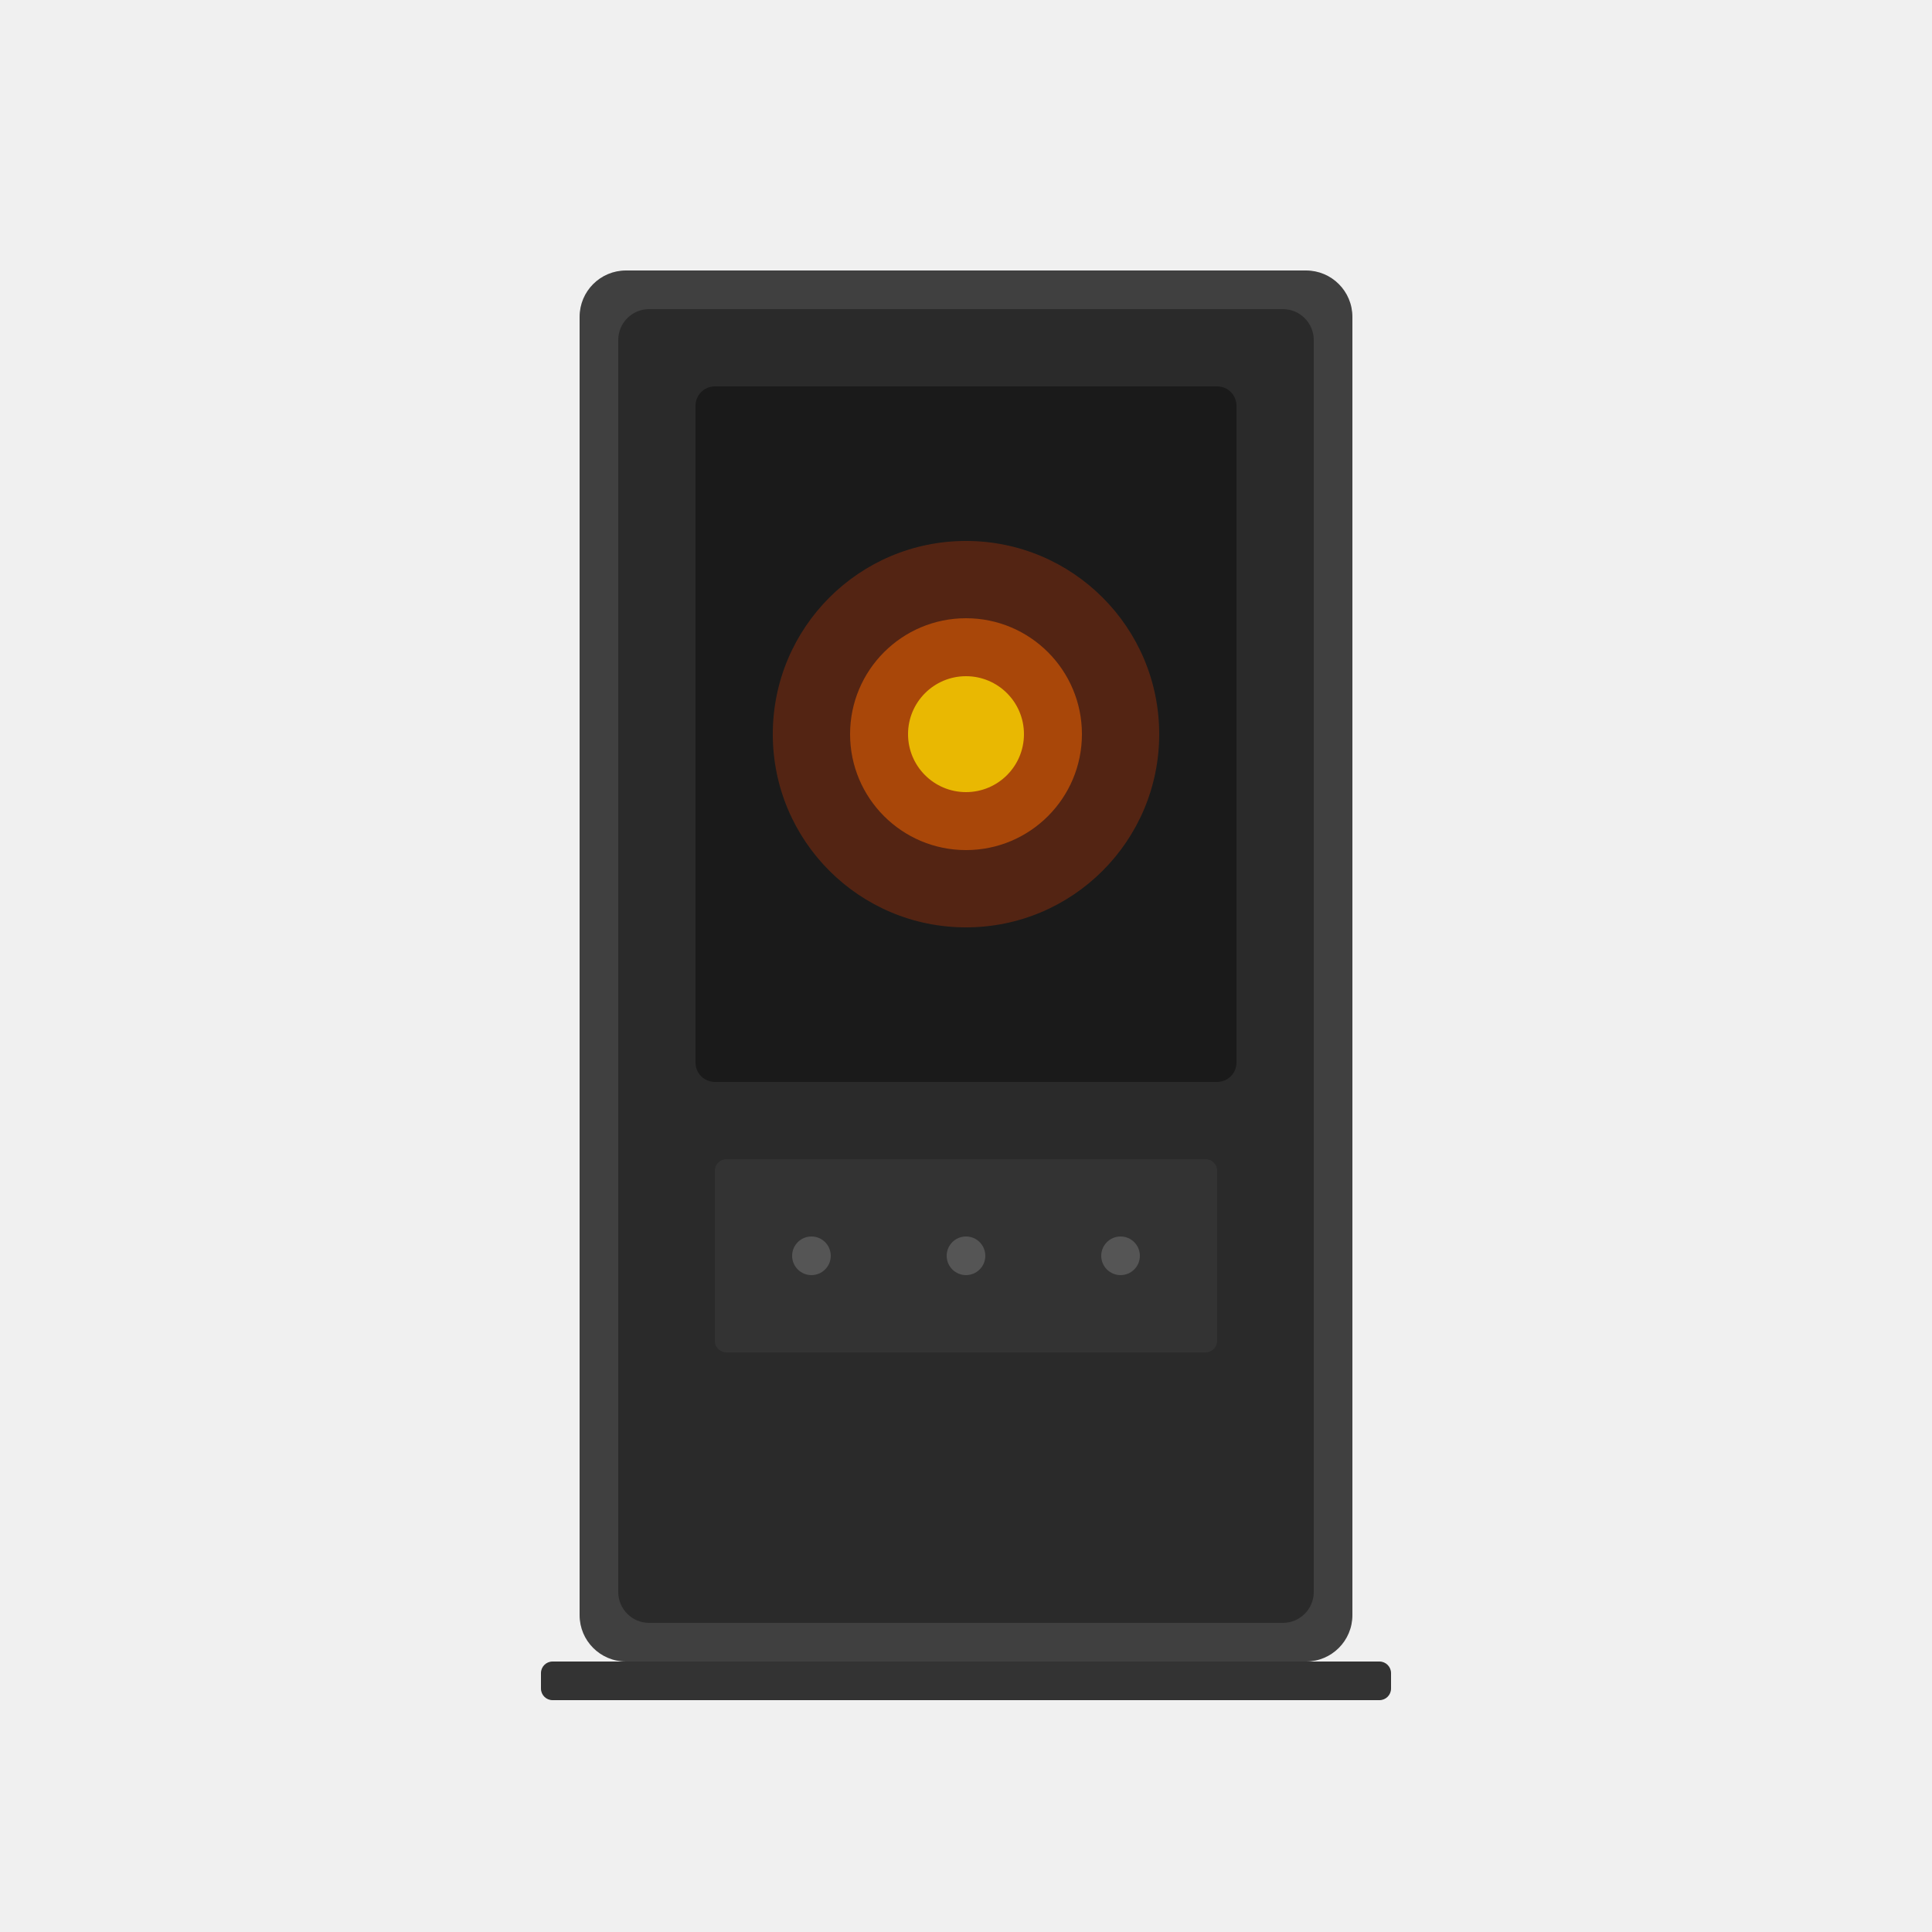
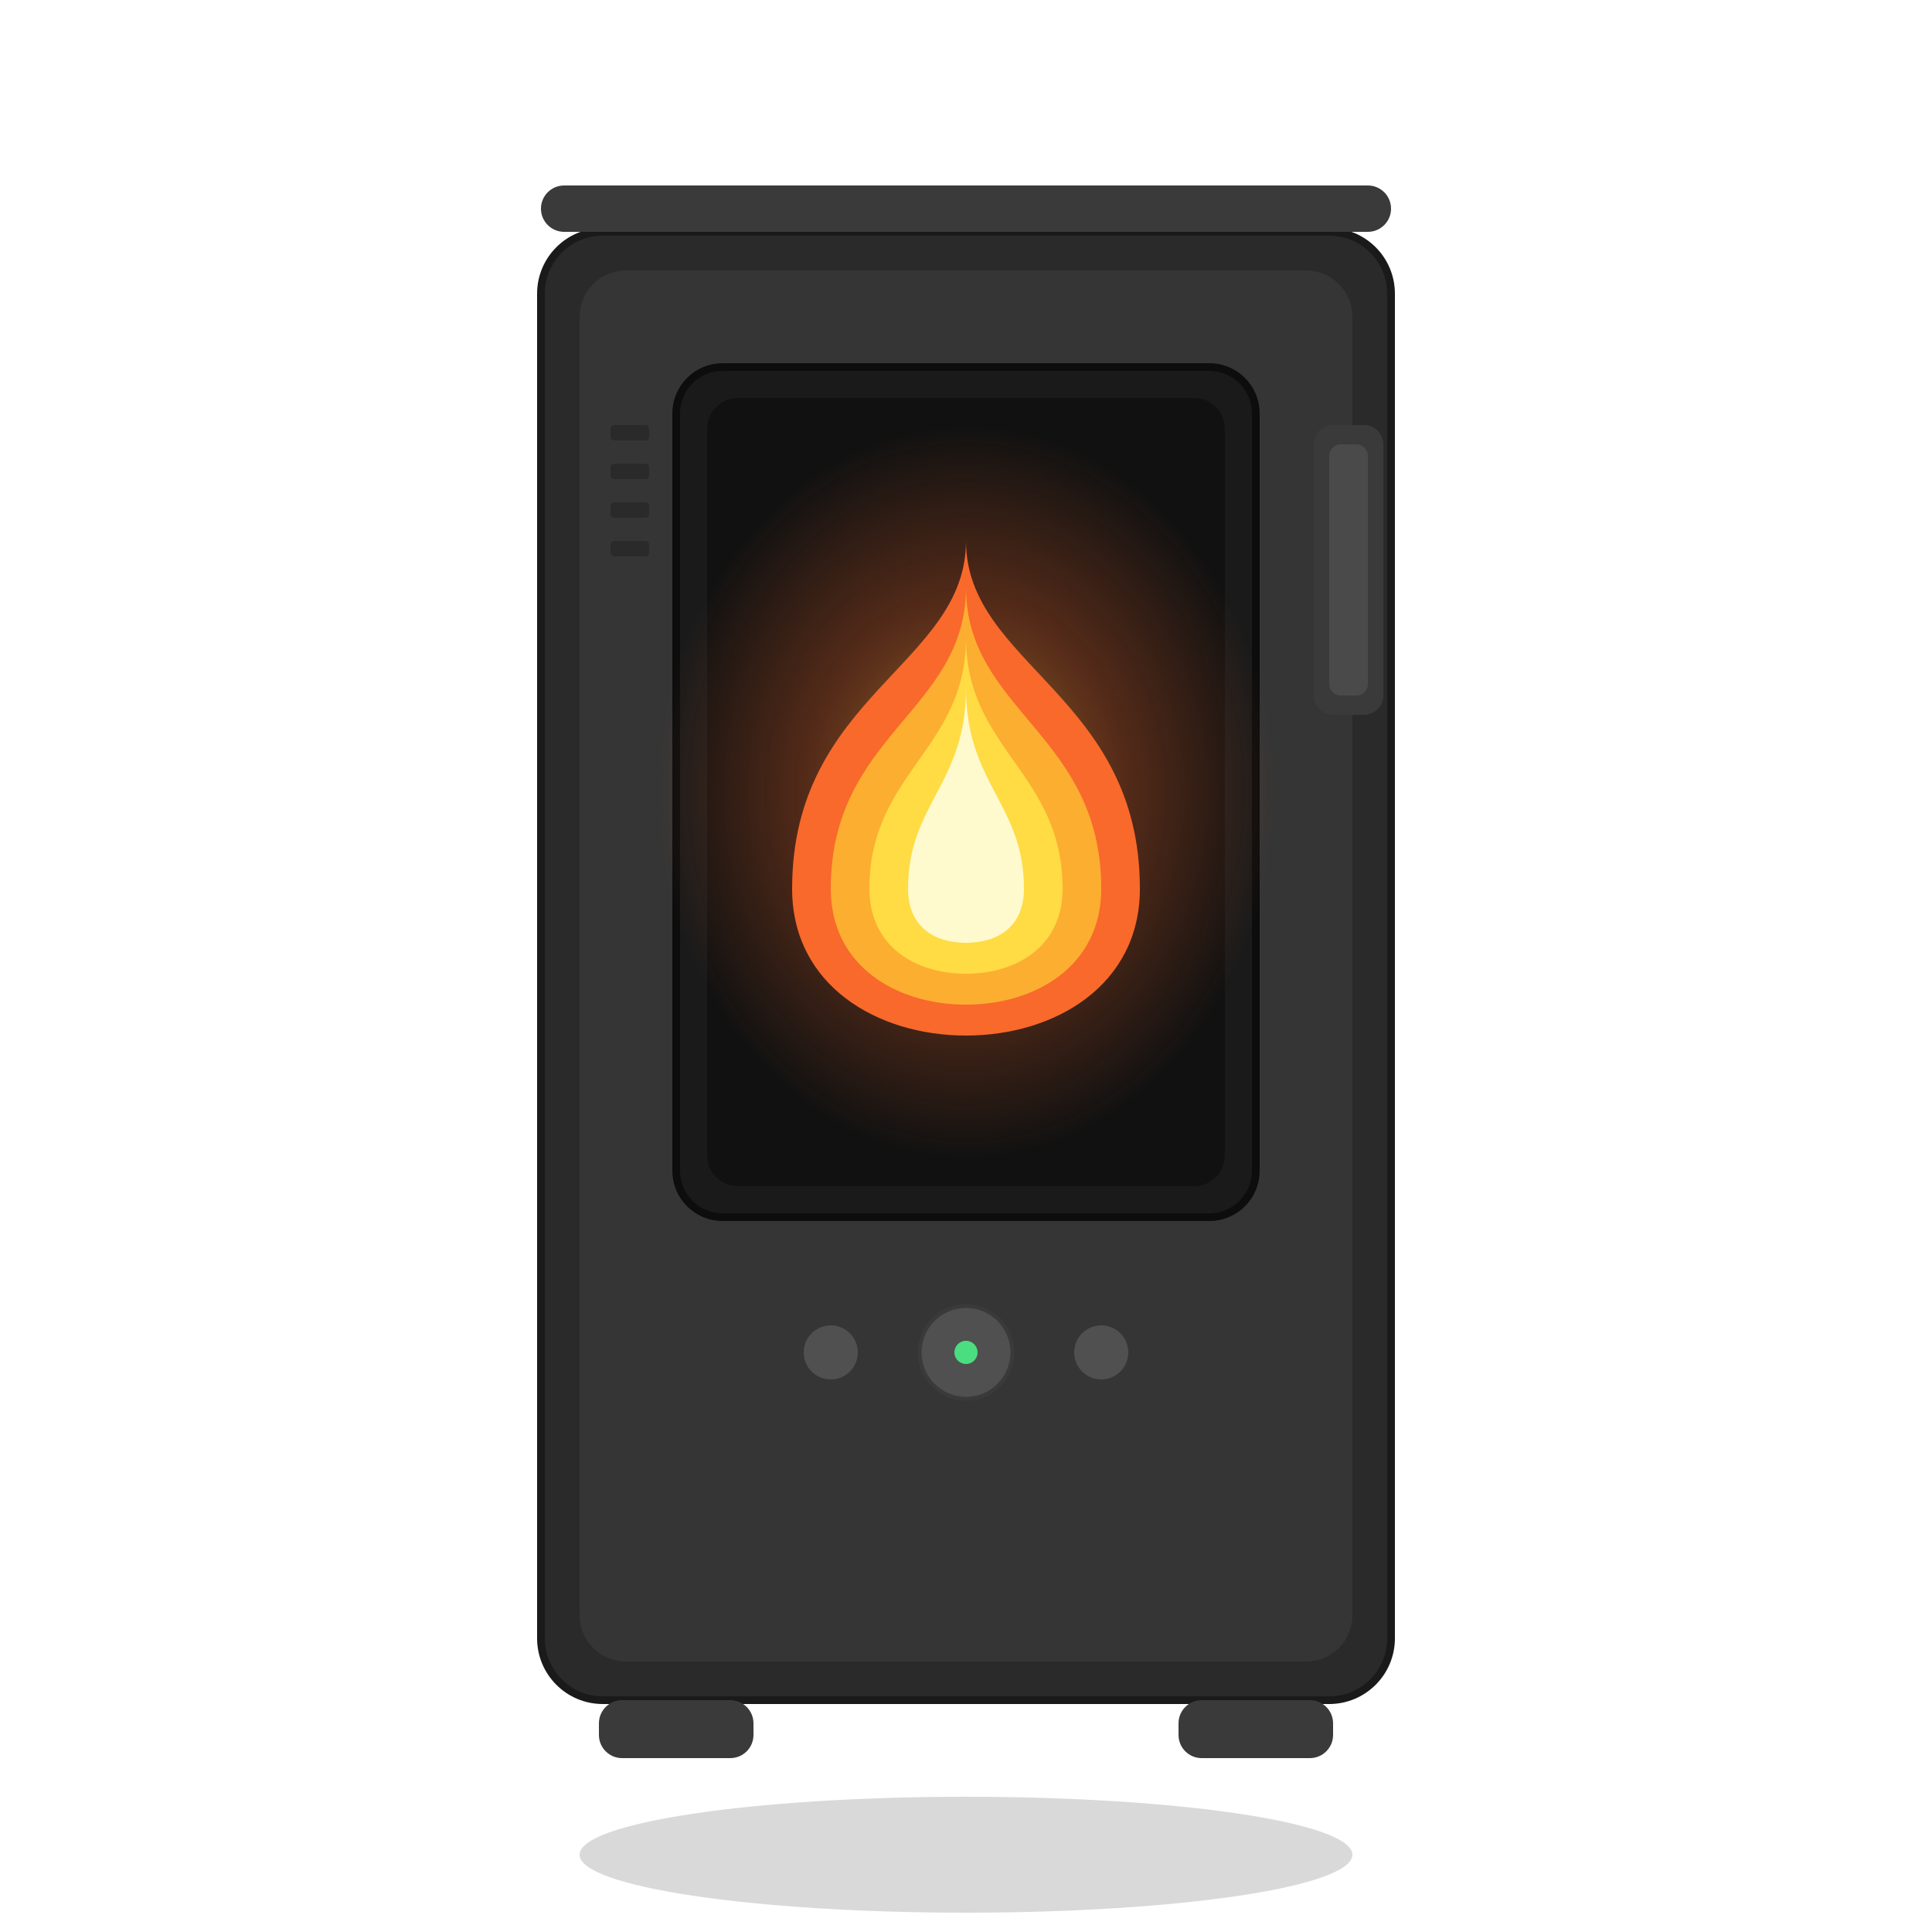
<svg xmlns="http://www.w3.org/2000/svg" width="500" height="500" viewBox="0 0 500 500" fill="none">
-   <rect x="150" y="70" width="200" height="360" rx="12" fill="#404040" />
-   <rect x="160" y="80" width="180" height="340" rx="8" fill="#2A2A2A" />
-   <rect x="180" y="100" width="140" height="180" rx="5" fill="#1a1a1a" />
-   <circle cx="250" cy="190" r="50" fill="#FF4500" opacity="0.25" />
-   <circle cx="250" cy="190" r="30" fill="#FF6A00" opacity="0.5" />
-   <circle cx="250" cy="190" r="15" fill="#FFDD00" opacity="0.75" />
-   <rect x="185" y="300" width="130" height="50" rx="3" fill="#333333" />
-   <circle cx="210" cy="325" r="5" fill="#555555" />
-   <circle cx="250" cy="325" r="5" fill="#555555" />
-   <circle cx="290" cy="325" r="5" fill="#555555" />
-   <rect x="140" y="430" width="220" height="10" rx="3" fill="#333333" />
+   <rect width="500" height="500" fill="#FFFFFF" />
+   <ellipse cx="250" cy="480" rx="100" ry="15" fill="#000000" opacity="0.15" />
+   <rect x="140" y="60" width="220" height="380" rx="16" fill="#2a2a2a" stroke="#1a1a1a" stroke-width="2" />
+   <rect x="150" y="70" width="200" height="360" rx="12" fill="#353535" />
+   <rect x="175" y="95" width="150" height="220" rx="12" fill="#1a1a1a" stroke="#0d0d0d" stroke-width="2" />
+   <rect x="183" y="103" width="134" height="204" rx="8" fill="#111111" />
+   <defs>
+     <radialGradient id="fireGlow" cx="50%" cy="50%">
+       <stop offset="0%" style="stop-color:#ffdb44;stop-opacity:0.6" />
+       <stop offset="50%" style="stop-color:#f8692b;stop-opacity:0.3" />
+       <stop offset="100%" style="stop-color:#f8692b;stop-opacity:0" />
+     </radialGradient>
+   </defs>
+   <ellipse cx="250" cy="205" rx="80" ry="95" fill="url(#fireGlow)" />
+   <path d="M205 230C205 180 250 172 250 140C250 172 295 180 295 230C295 255 273 268 250 268C227 268 205 255 205 230Z" fill="#f8692b" />
+   <path d="M215 230C215 190 250 184 250 152C250 184 285 190 285 230C285 250 268 260 250 260C232 260 215 250 215 230Z" fill="#fcae30" />
+   <path d="M225 230C225 200 250 194 250 165C250 194 275 200 275 230C275 245 263 252 250 252C237 252 225 245 225 230Z" fill="#ffdb44" />
+   <path d="M235 230C235 208 250 203 250 178C250 203 265 208 265 230C265 240 258 244 250 244C242 244 235 240 235 230Z" fill="#fffacd" />
+   <rect x="140" y="48" width="220" height="12" rx="6" fill="#3a3a3a" />
+   <rect x="155" y="440" width="40" height="15" rx="6" fill="#3a3a3a" />
+   <rect x="305" y="440" width="40" height="15" rx="6" fill="#3a3a3a" />
+   <circle cx="250" cy="350" r="12" fill="#505050" stroke="#3a3a3a" stroke-width="1" />
+   <circle cx="215" cy="350" r="7" fill="#505050" />
+   <circle cx="285" cy="350" r="7" fill="#505050" />
+   <circle cx="250" cy="350" r="3" fill="#4ade80" />
+   <rect x="340" y="110" width="18" height="75" rx="5" fill="#3a3a3a" />
+   <rect x="344" y="115" width="10" height="65" rx="3" fill="#4a4a4a" />
+   <rect x="158" y="110" width="10" height="4" rx="1" fill="#2a2a2a" />
+   <rect x="158" y="120" width="10" height="4" rx="1" fill="#2a2a2a" />
+   <rect x="158" y="130" width="10" height="4" rx="1" fill="#2a2a2a" />
+   <rect x="158" y="140" width="10" height="4" rx="1" fill="#2a2a2a" />
</svg>
